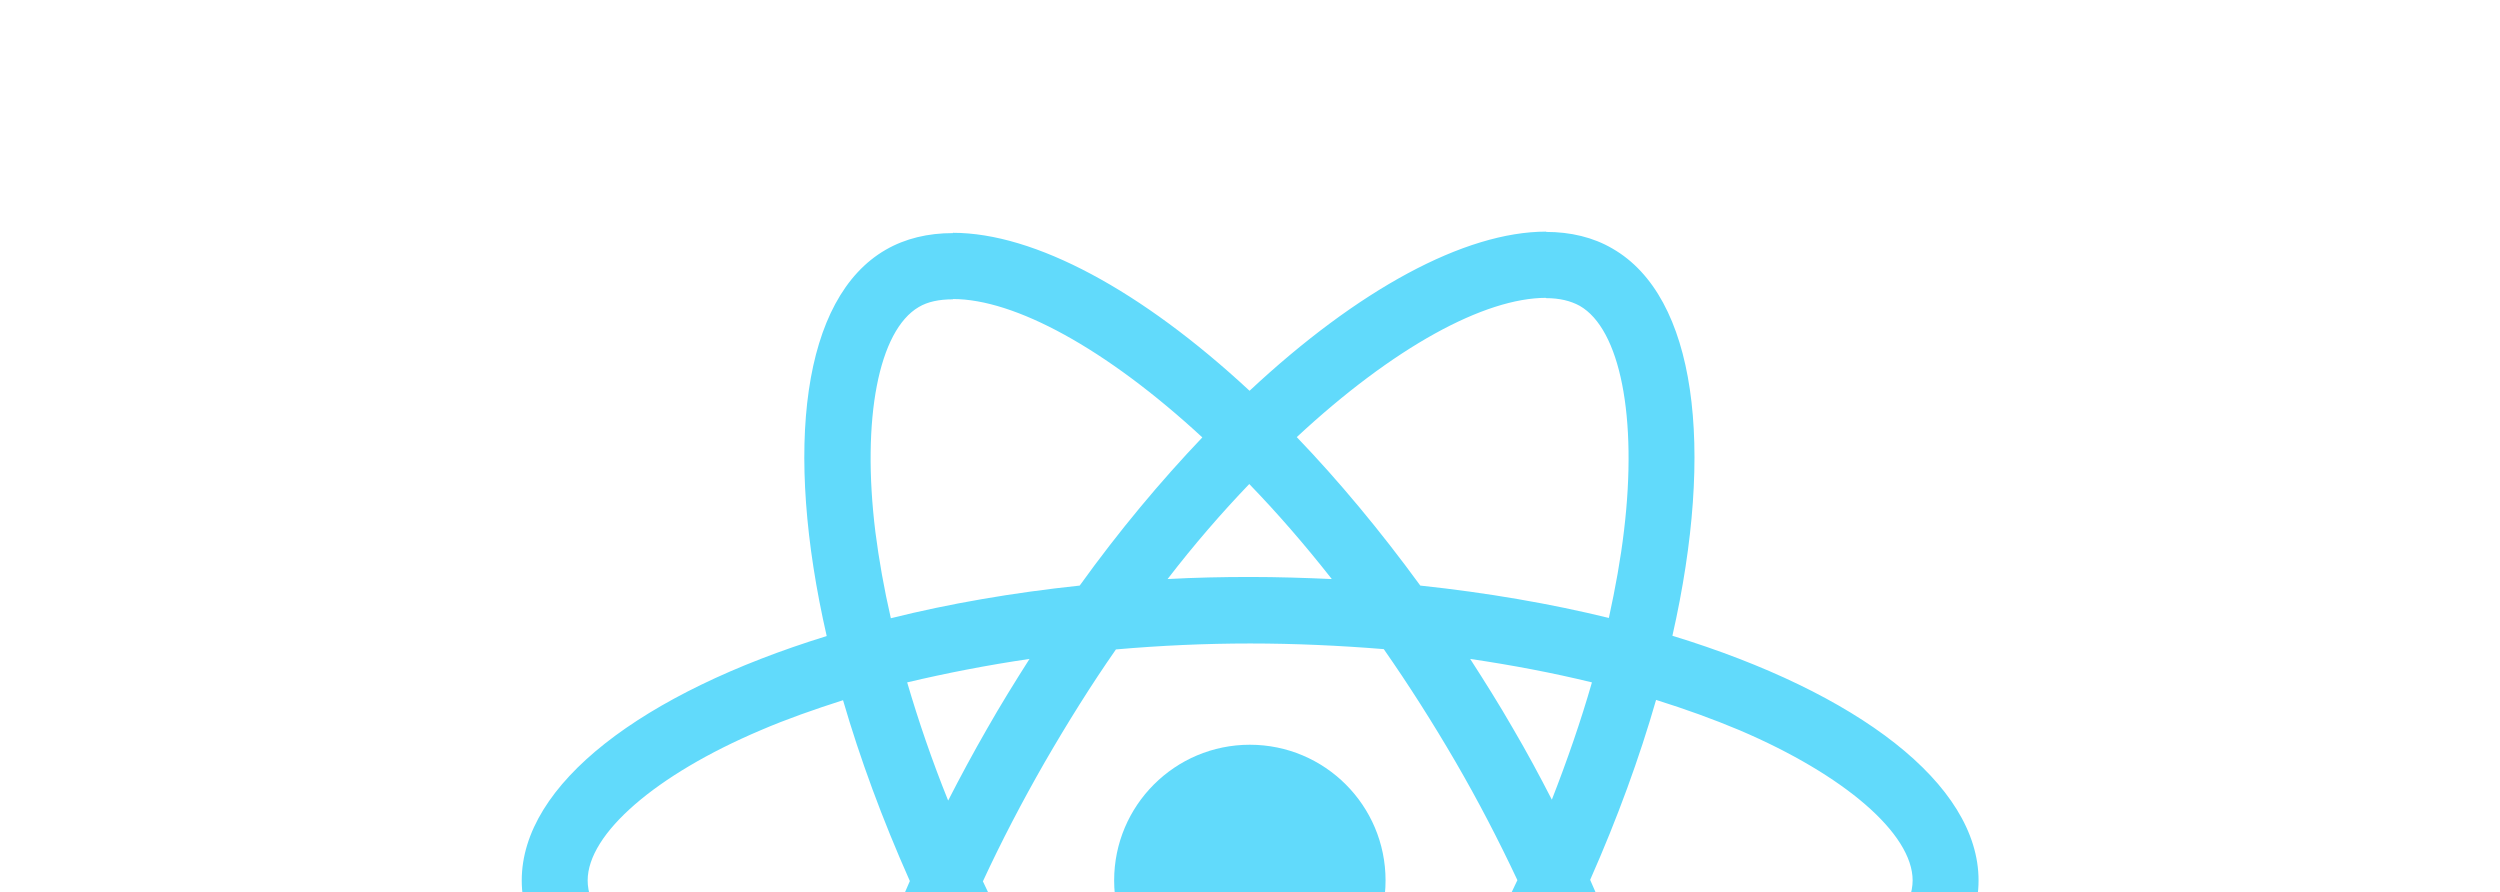
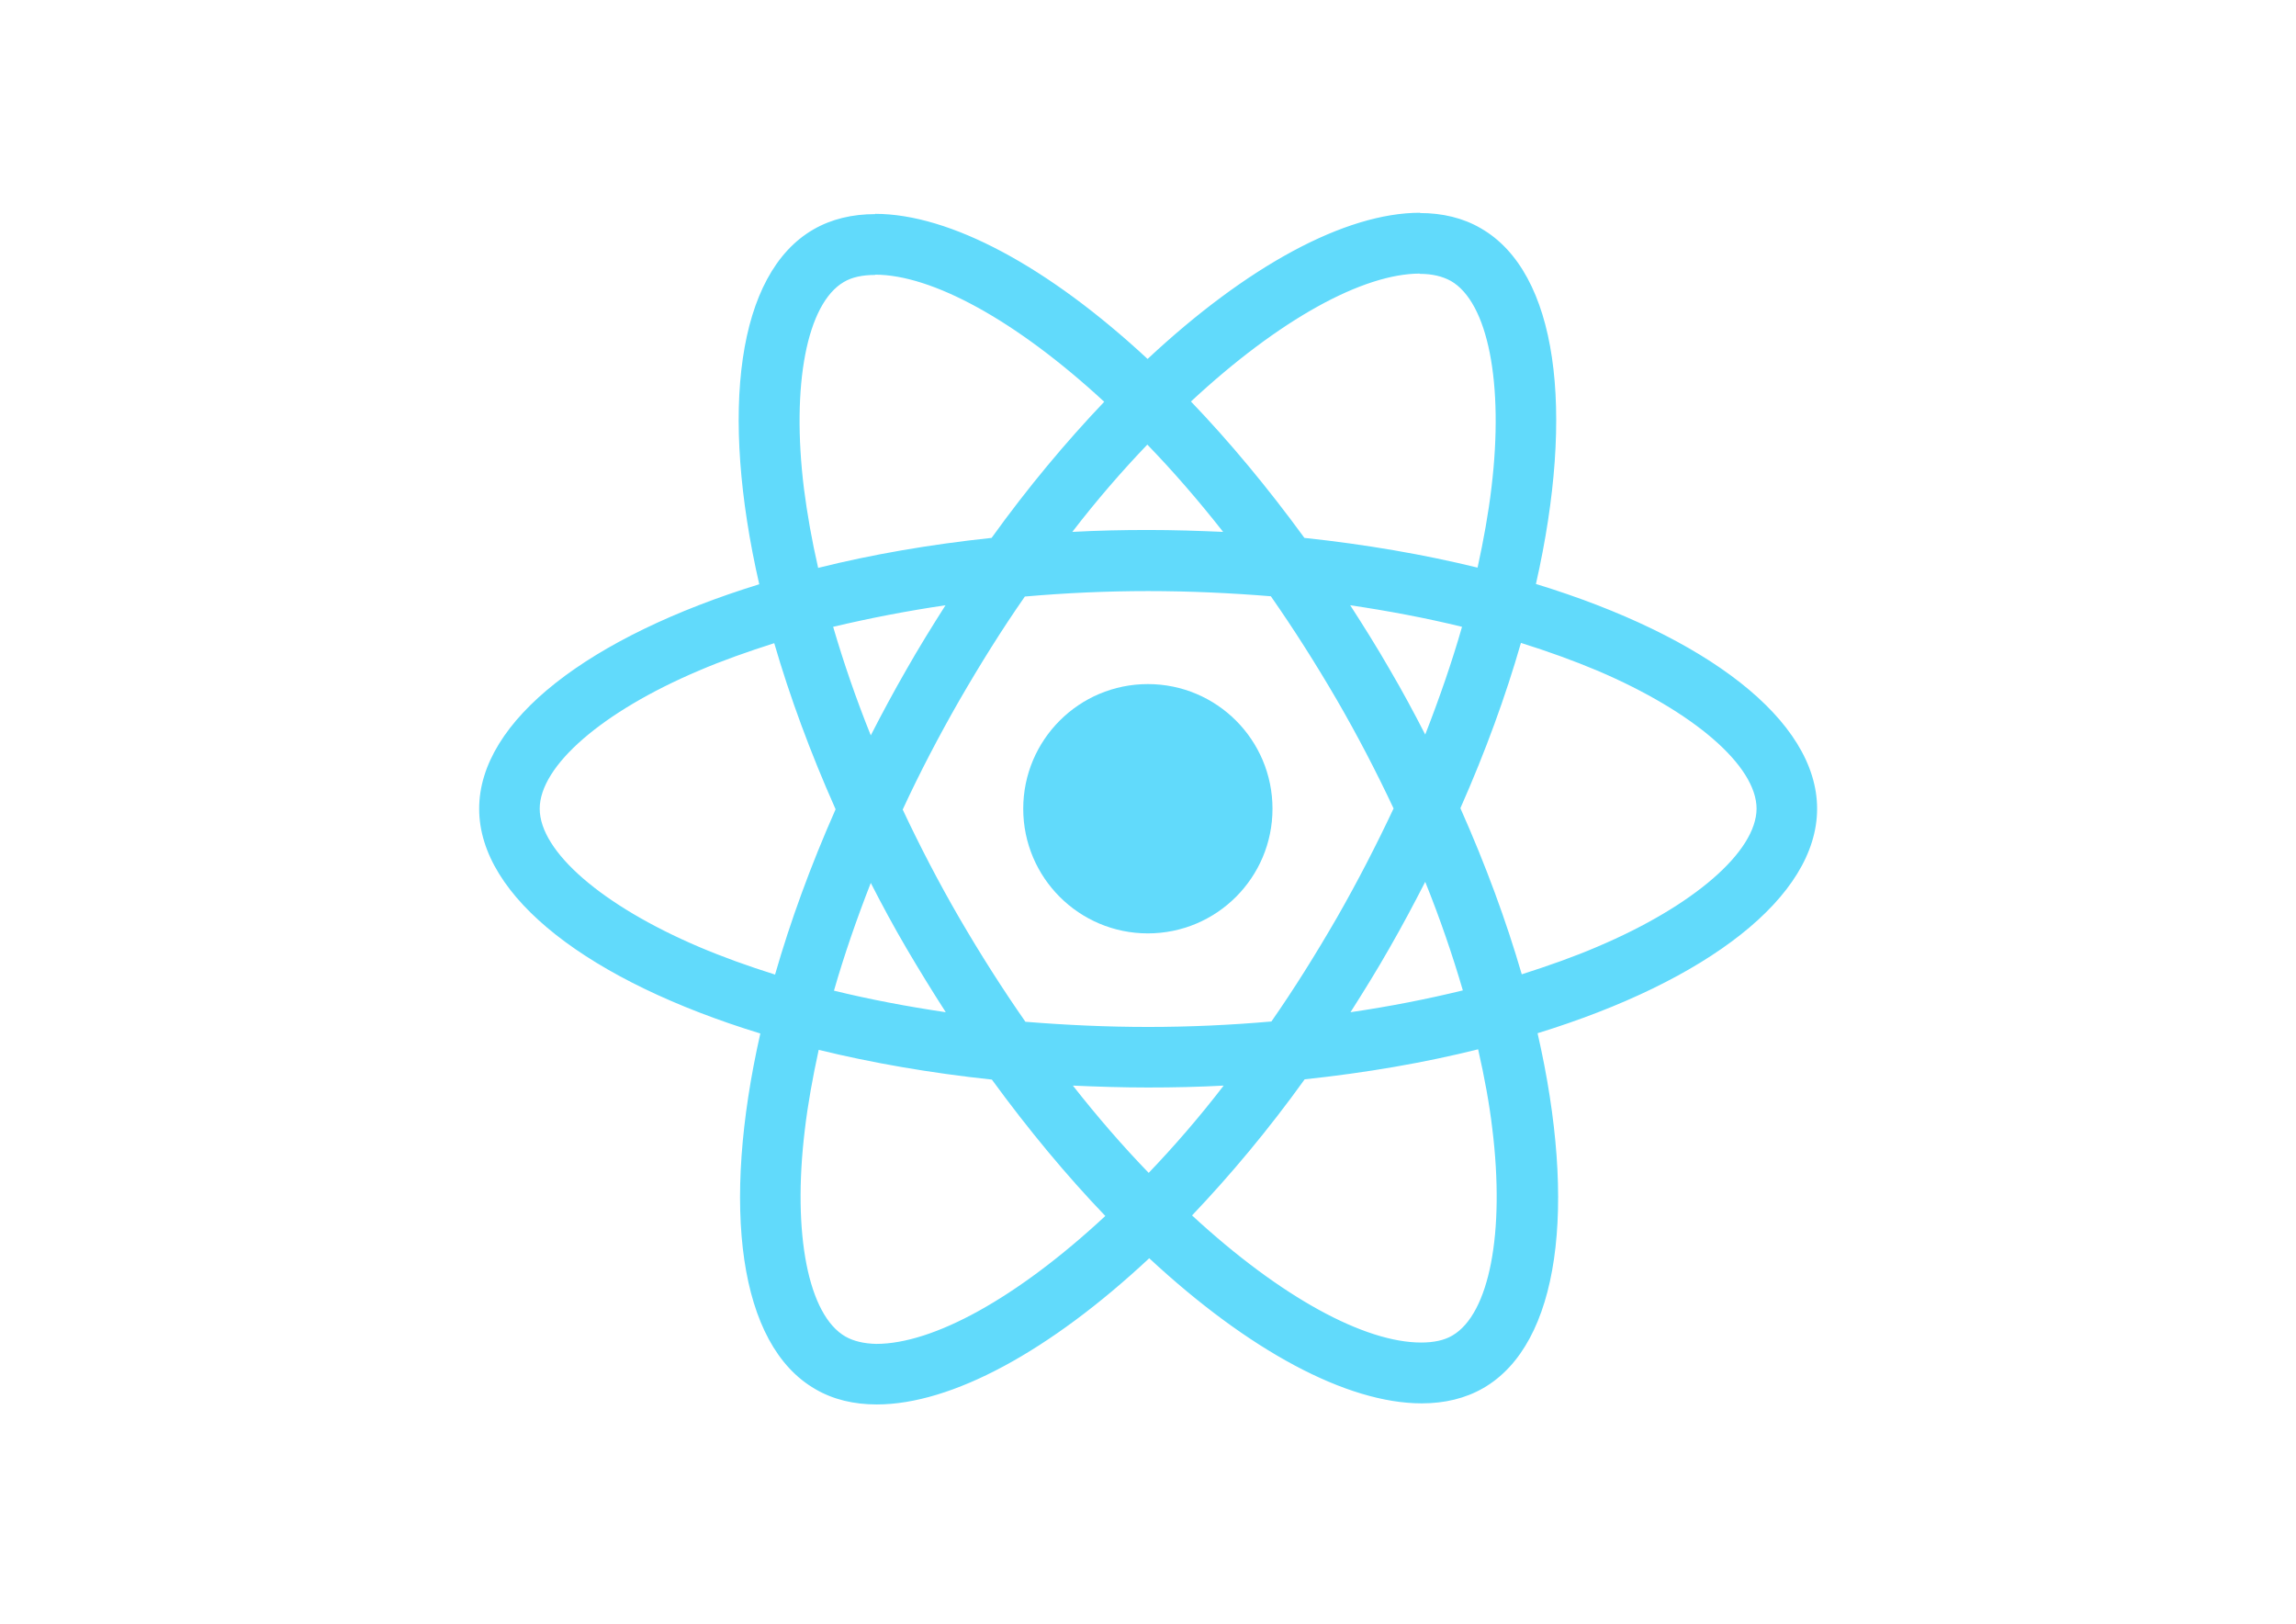
- <svg xmlns="http://www.w3.org/2000/svg" viewBox="0 0 841.9 300.3">
+ <svg xmlns="http://www.w3.org/2000/svg" viewBox="0 0 841.9 595.3">
  <g fill="#61DAFB">
    <path d="M666.3 296.5c0-32.5-40.7-63.3-103.1-82.4 14.4-63.6 8-114.2-20.2-130.4-6.5-3.8-14.1-5.6-22.4-5.6v22.3c4.6 0 8.3.9 11.4 2.6 13.6 7.8 19.5 37.5 14.9 75.7-1.1 9.4-2.9 19.3-5.1 29.4-19.6-4.8-41-8.5-63.5-10.9-13.5-18.5-27.5-35.3-41.6-50 32.6-30.3 63.2-46.9 84-46.9V78c-27.5 0-63.5 19.6-99.9 53.6-36.4-33.8-72.4-53.2-99.9-53.2v22.3c20.7 0 51.4 16.5 84 46.6-14 14.7-28 31.4-41.3 49.9-22.6 2.4-44 6.1-63.6 11-2.3-10-4-19.7-5.2-29-4.7-38.2 1.1-67.9 14.6-75.8 3-1.8 6.9-2.6 11.5-2.6V78.5c-8.4 0-16 1.8-22.6 5.6-28.1 16.2-34.4 66.7-19.9 130.1-62.2 19.2-102.7 49.9-102.7 82.3 0 32.5 40.7 63.3 103.1 82.4-14.4 63.6-8 114.2 20.2 130.4 6.5 3.8 14.1 5.6 22.5 5.6 27.5 0 63.5-19.6 99.9-53.6 36.4 33.8 72.4 53.2 99.9 53.2 8.4 0 16-1.8 22.6-5.6 28.1-16.2 34.4-66.7 19.9-130.1 62-19.1 102.5-49.9 102.5-82.3zm-130.2-66.7c-3.7 12.9-8.3 26.2-13.5 39.5-4.1-8-8.4-16-13.1-24-4.6-8-9.5-15.8-14.4-23.4 14.2 2.1 27.9 4.7 41 7.9zm-45.8 106.5c-7.8 13.5-15.8 26.3-24.1 38.2-14.9 1.3-30 2-45.2 2-15.1 0-30.2-.7-45-1.9-8.3-11.9-16.4-24.6-24.2-38-7.6-13.1-14.5-26.4-20.8-39.8 6.2-13.4 13.2-26.8 20.7-39.9 7.8-13.5 15.8-26.3 24.1-38.2 14.9-1.3 30-2 45.2-2 15.1 0 30.2.7 45 1.9 8.3 11.9 16.4 24.6 24.2 38 7.6 13.1 14.5 26.4 20.8 39.8-6.3 13.4-13.2 26.8-20.7 39.9zm32.3-13c5.4 13.4 10 26.8 13.8 39.8-13.1 3.2-26.9 5.9-41.2 8 4.9-7.7 9.8-15.6 14.4-23.7 4.6-8 8.9-16.1 13-24.1zM421.2 430c-9.3-9.6-18.6-20.3-27.8-32 9 .4 18.2.7 27.5.7 9.4 0 18.7-.2 27.8-.7-9 11.7-18.3 22.4-27.5 32zm-74.4-58.9c-14.2-2.1-27.9-4.7-41-7.9 3.7-12.9 8.3-26.2 13.5-39.5 4.1 8 8.4 16 13.1 24 4.7 8 9.5 15.8 14.4 23.4zM420.7 163c9.3 9.6 18.6 20.3 27.8 32-9-.4-18.2-.7-27.5-.7-9.4 0-18.7.2-27.8.7 9-11.7 18.3-22.4 27.5-32zm-74 58.9c-4.9 7.7-9.8 15.6-14.4 23.7-4.6 8-8.9 16-13 24-5.4-13.4-10-26.8-13.8-39.8 13.1-3.1 26.9-5.8 41.2-7.9zm-90.5 125.2c-35.4-15.1-58.3-34.9-58.3-50.6 0-15.7 22.9-35.6 58.3-50.6 8.6-3.7 18-7 27.7-10.1 5.7 19.6 13.2 40 22.5 60.9-9.2 20.8-16.6 41.1-22.2 60.6-9.9-3.1-19.3-6.5-28-10.2zM310 490c-13.6-7.8-19.5-37.5-14.9-75.7 1.1-9.4 2.9-19.3 5.1-29.4 19.6 4.8 41 8.5 63.5 10.9 13.5 18.5 27.5 35.3 41.6 50-32.6 30.3-63.2 46.9-84 46.9-4.5-.1-8.3-1-11.3-2.7zm237.2-76.2c4.7 38.2-1.1 67.9-14.6 75.8-3 1.8-6.9 2.6-11.5 2.6-20.7 0-51.4-16.5-84-46.6 14-14.7 28-31.4 41.3-49.9 22.6-2.4 44-6.1 63.6-11 2.3 10.1 4.1 19.8 5.2 29.1zm38.5-66.7c-8.6 3.7-18 7-27.7 10.1-5.7-19.6-13.2-40-22.5-60.9 9.2-20.8 16.6-41.1 22.2-60.6 9.9 3.1 19.3 6.5 28.1 10.2 35.4 15.1 58.3 34.9 58.3 50.6-.1 15.7-23 35.6-58.4 50.6zM320.8 78.4z" />
    <circle cx="420.9" cy="296.5" r="45.7" />
    <path d="M520.5 78.1z" />
  </g>
</svg>
